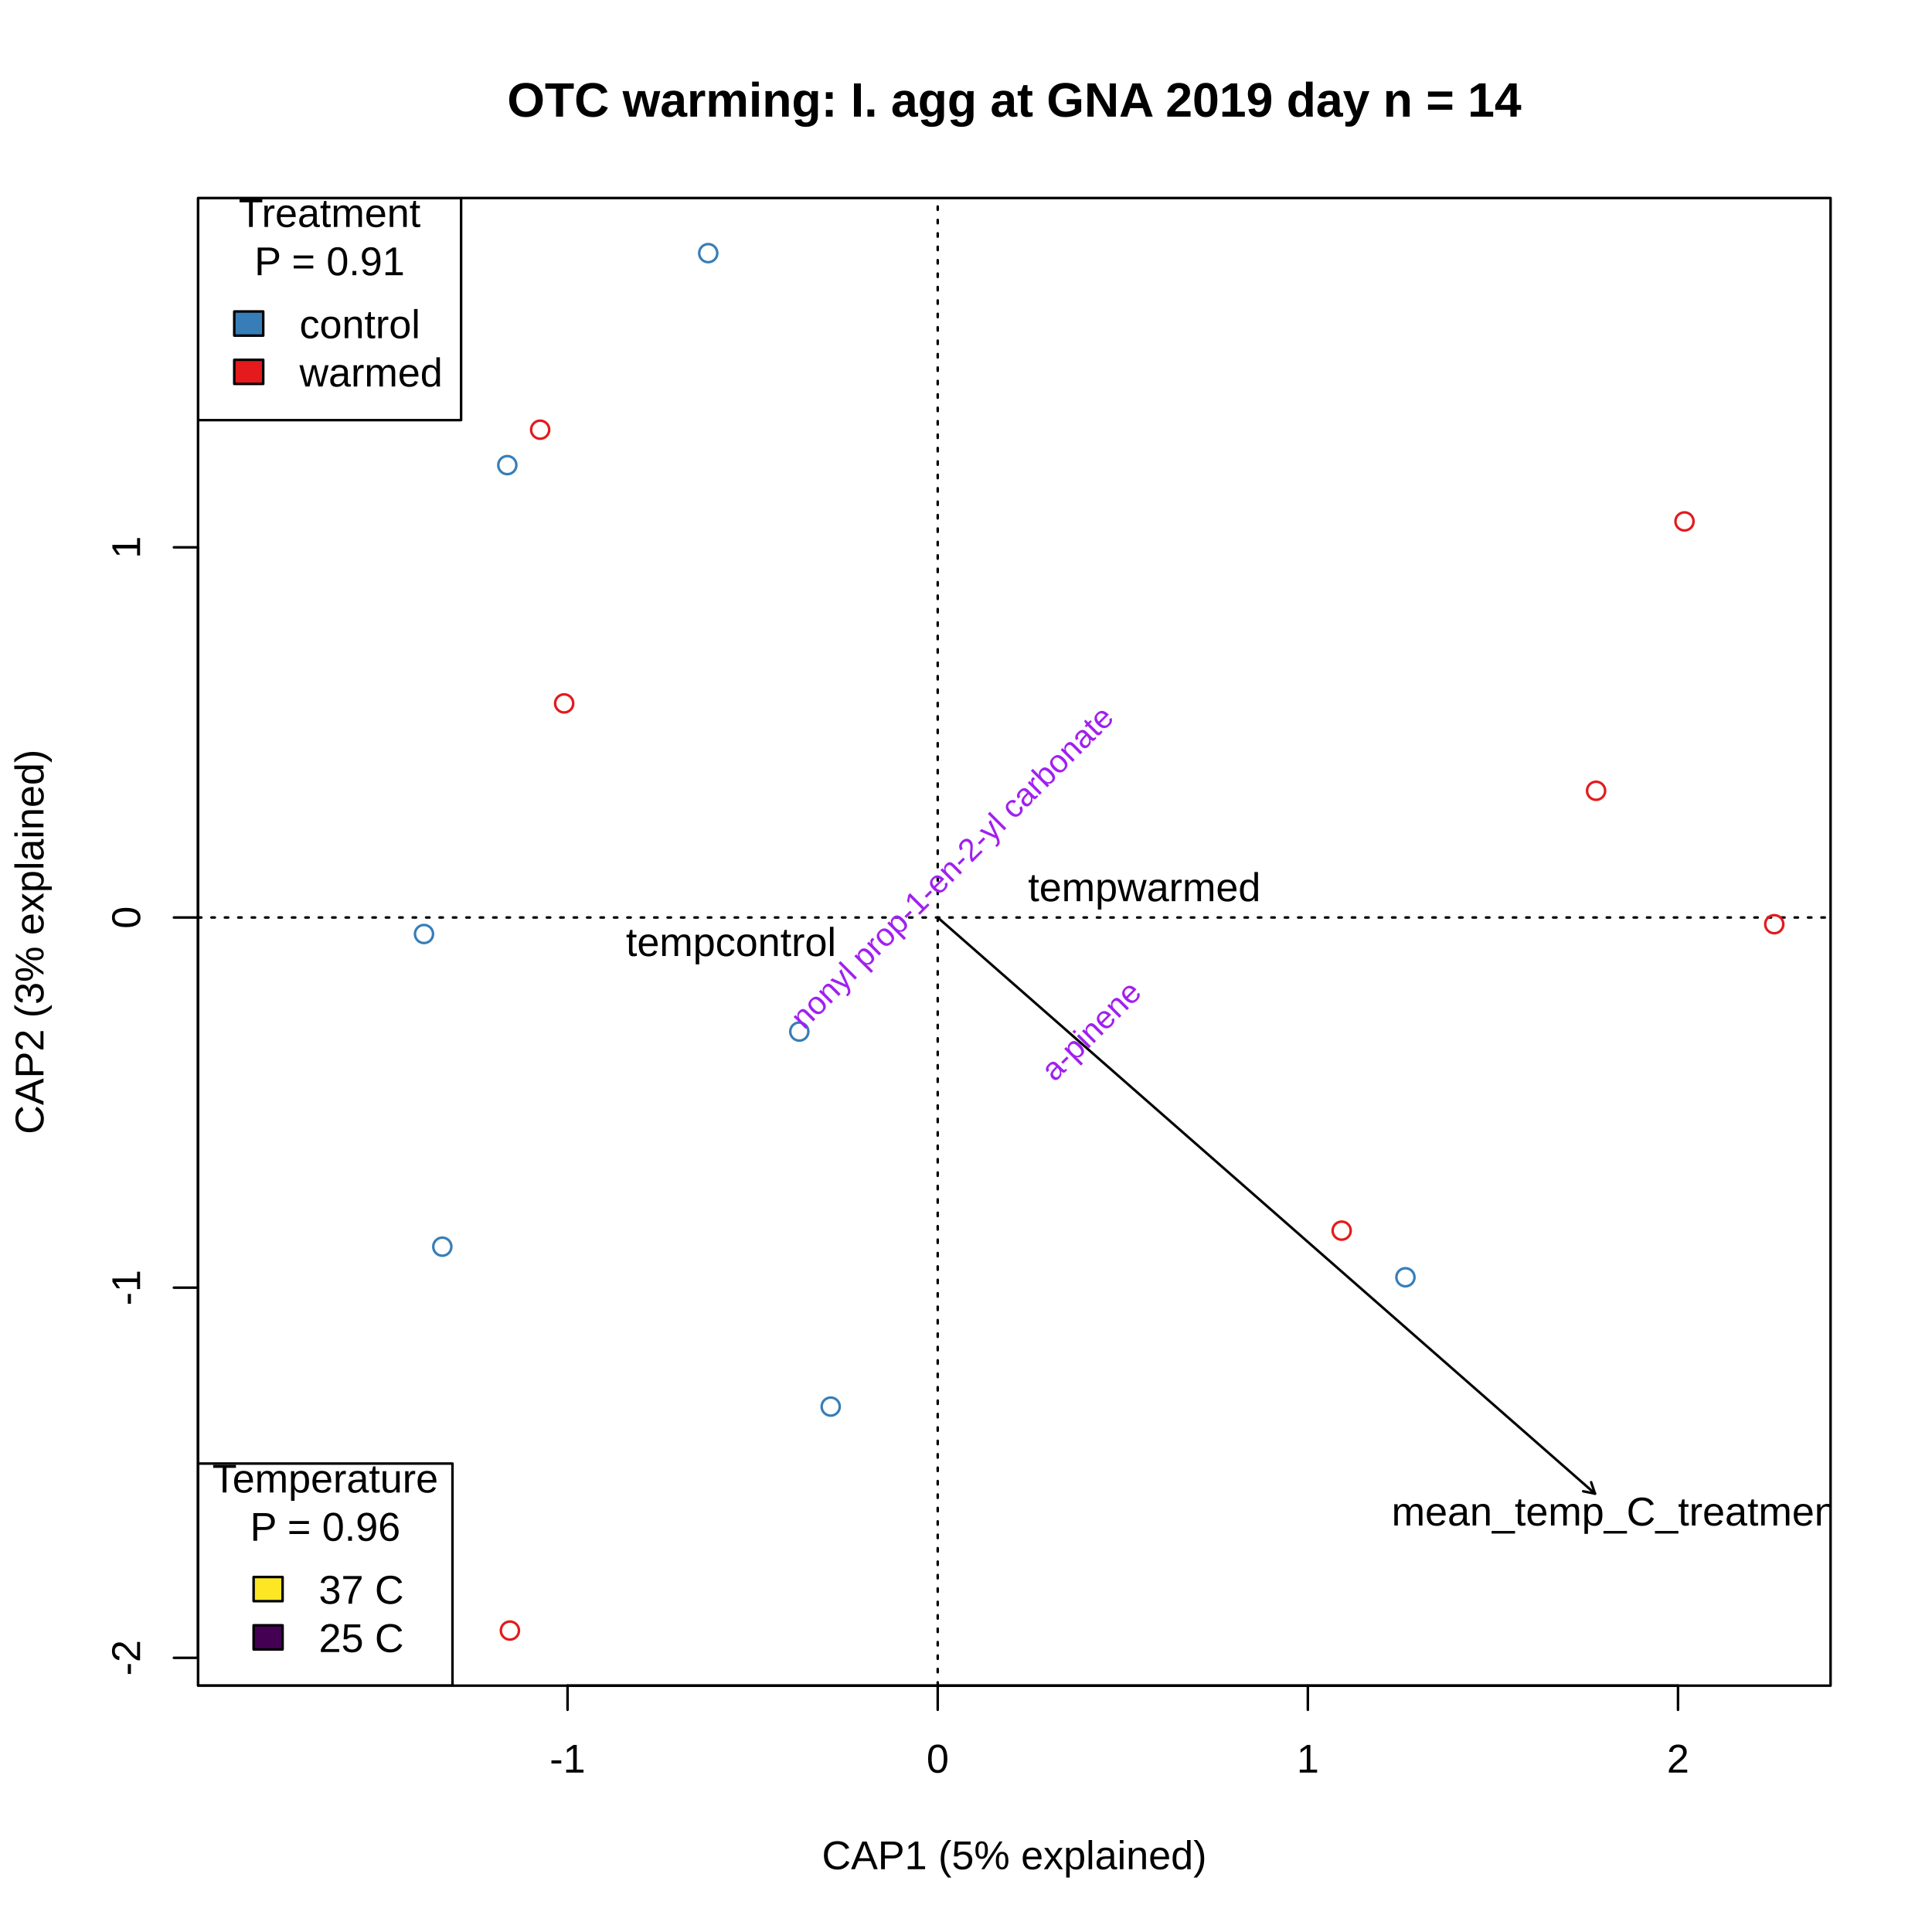
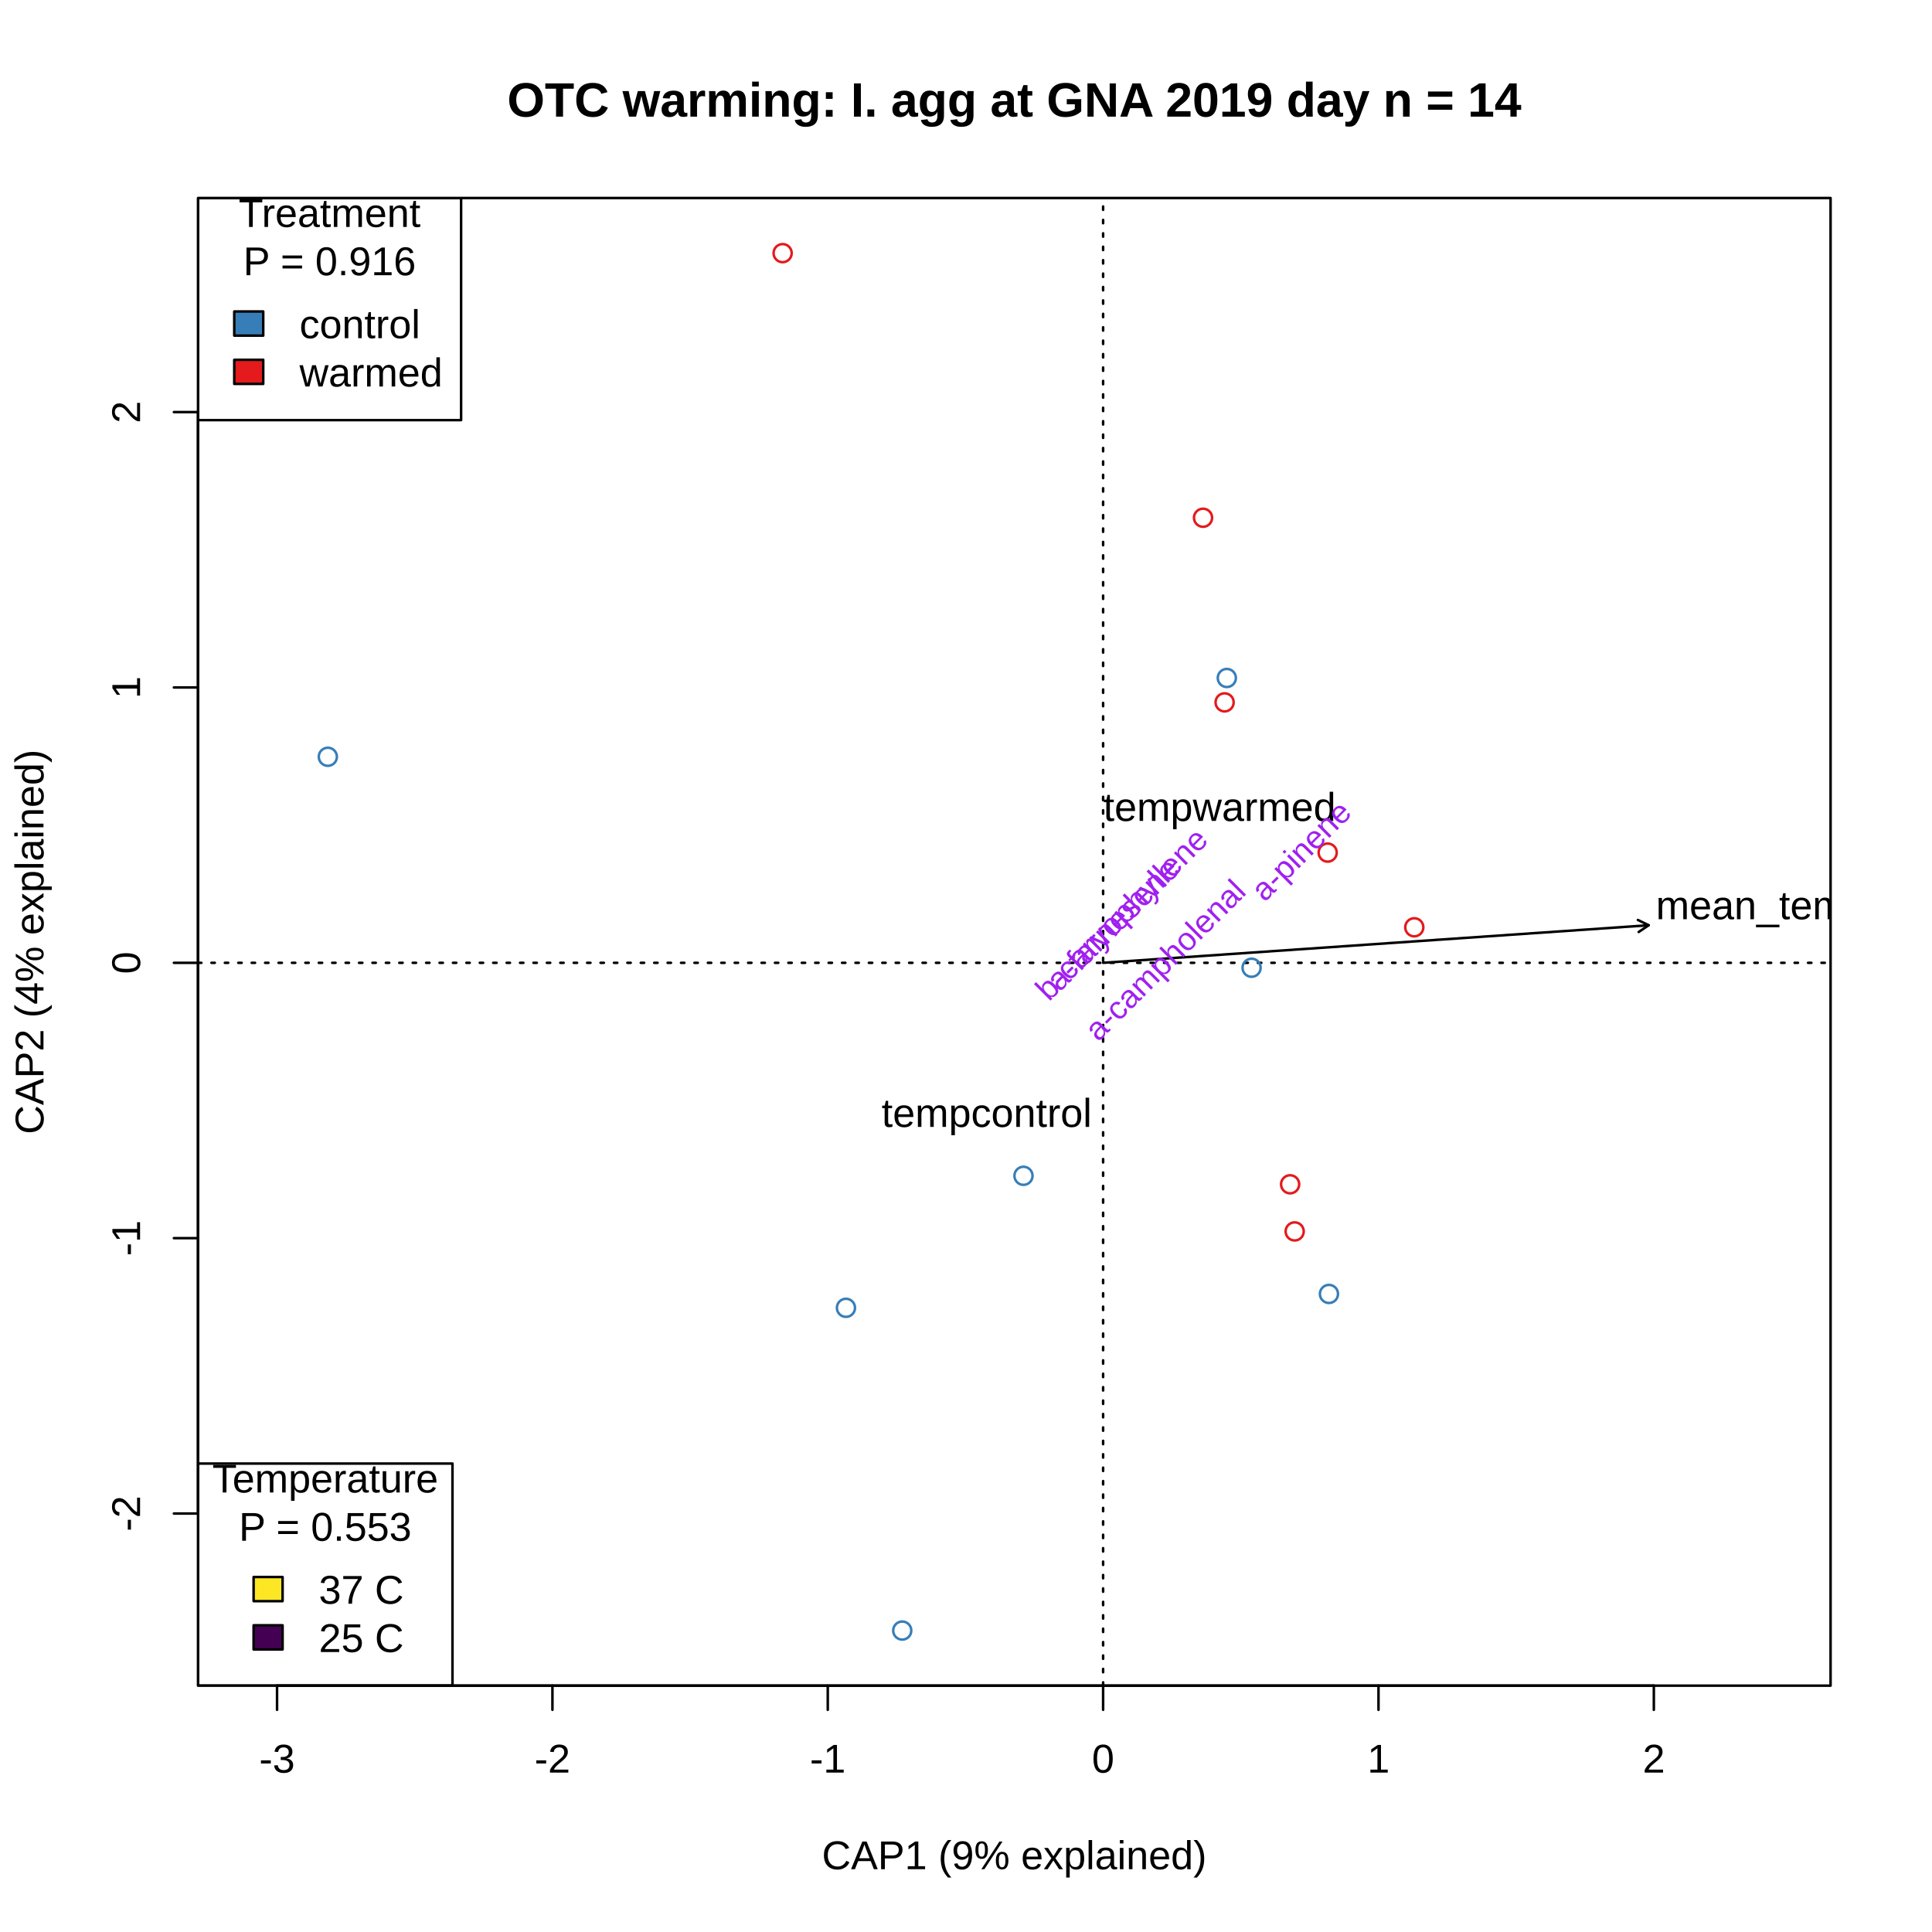
<svg xmlns="http://www.w3.org/2000/svg" class="svglite" width="576.00pt" height="576.00pt" viewBox="0 0 576.00 576.00">
  <defs>
    <style type="text/css">
    .svglite line, .svglite polyline, .svglite polygon, .svglite path, .svglite rect, .svglite circle {
      fill: none;
      stroke: #000000;
      stroke-linecap: round;
      stroke-linejoin: round;
      stroke-miterlimit: 10.00;
    }
    .svglite text {
      white-space: pre;
    }
  </style>
  </defs>
  <rect width="100%" height="100%" style="stroke: none; fill: #FFFFFF;" />
  <defs>
    <clipPath id="cpMC4wMHw1NzYuMDB8MC4wMHw1NzYuMDA=">
      <rect x="0.00" y="0.00" width="576.00" height="576.00" />
    </clipPath>
  </defs>
  <g clip-path="url(#cpMC4wMHw1NzYuMDB8MC4wMHw1NzYuMDA=)">
</g>
  <defs>
    <clipPath id="cpNTkuMDR8NTQ1Ljc2fDU5LjA0fDUwMi41Ng==">
      <rect x="59.04" y="59.04" width="486.72" height="443.52" />
    </clipPath>
  </defs>
  <g clip-path="url(#cpNTkuMDR8NTQ1Ljc2fDU5LjA0fDUwMi41Ng==)">
</g>
  <g clip-path="url(#cpMC4wMHw1NzYuMDB8MC4wMHw1NzYuMDA=)">
-     <line x1="169.21" y1="502.56" x2="500.28" y2="502.56" style="stroke-width: 0.75;" />
-     <line x1="169.21" y1="502.56" x2="169.21" y2="509.76" style="stroke-width: 0.75;" />
-     <line x1="279.57" y1="502.56" x2="279.57" y2="509.76" style="stroke-width: 0.75;" />
-     <line x1="389.92" y1="502.56" x2="389.92" y2="509.76" style="stroke-width: 0.75;" />
-     <line x1="500.28" y1="502.56" x2="500.28" y2="509.76" style="stroke-width: 0.75;" />
-     <text x="169.21" y="528.48" text-anchor="middle" style="font-size: 12.00px; font-family: &quot;Arial&quot;;">-1</text>
-     <text x="279.57" y="528.48" text-anchor="middle" style="font-size: 12.00px; font-family: &quot;Arial&quot;;">0</text>
-     <text x="389.92" y="528.48" text-anchor="middle" style="font-size: 12.00px; font-family: &quot;Arial&quot;;">1</text>
-     <text x="500.28" y="528.48" text-anchor="middle" style="font-size: 12.00px; font-family: &quot;Arial&quot;;">2</text>
-     <line x1="59.04" y1="494.26" x2="59.04" y2="163.18" style="stroke-width: 0.75;" />
-     <line x1="59.04" y1="494.26" x2="51.84" y2="494.26" style="stroke-width: 0.75;" />
-     <line x1="59.04" y1="383.90" x2="51.84" y2="383.90" style="stroke-width: 0.75;" />
-     <line x1="59.04" y1="273.54" x2="51.84" y2="273.54" style="stroke-width: 0.75;" />
-     <line x1="59.04" y1="163.18" x2="51.84" y2="163.18" style="stroke-width: 0.75;" />
-     <text transform="translate(41.76,494.26) rotate(-90)" text-anchor="middle" style="font-size: 12.00px; font-family: &quot;Arial&quot;;">-2</text>
-     <text transform="translate(41.76,383.90) rotate(-90)" text-anchor="middle" style="font-size: 12.00px; font-family: &quot;Arial&quot;;">-1</text>
-     <text transform="translate(41.76,273.54) rotate(-90)" text-anchor="middle" style="font-size: 12.00px; font-family: &quot;Arial&quot;;">0</text>
-     <text transform="translate(41.76,163.18) rotate(-90)" text-anchor="middle" style="font-size: 12.00px; font-family: &quot;Arial&quot;;">1</text>
+     <line x1="82.60" y1="502.56" x2="493.07" y2="502.56" style="stroke-width: 0.75;" />
+     <line x1="82.60" y1="502.56" x2="82.60" y2="509.76" style="stroke-width: 0.75;" />
+     <line x1="164.70" y1="502.56" x2="164.70" y2="509.76" style="stroke-width: 0.75;" />
+     <line x1="246.79" y1="502.56" x2="246.79" y2="509.76" style="stroke-width: 0.75;" />
+     <line x1="328.88" y1="502.56" x2="328.88" y2="509.76" style="stroke-width: 0.75;" />
+     <line x1="410.98" y1="502.56" x2="410.98" y2="509.76" style="stroke-width: 0.75;" />
+     <line x1="493.07" y1="502.56" x2="493.07" y2="509.76" style="stroke-width: 0.75;" />
+     <text x="82.60" y="528.48" text-anchor="middle" style="font-size: 12.00px; font-family: &quot;Arial&quot;;">-3</text>
+     <text x="164.70" y="528.48" text-anchor="middle" style="font-size: 12.00px; font-family: &quot;Arial&quot;;">-2</text>
+     <text x="246.79" y="528.48" text-anchor="middle" style="font-size: 12.00px; font-family: &quot;Arial&quot;;">-1</text>
+     <text x="328.88" y="528.48" text-anchor="middle" style="font-size: 12.00px; font-family: &quot;Arial&quot;;">0</text>
+     <text x="410.98" y="528.48" text-anchor="middle" style="font-size: 12.00px; font-family: &quot;Arial&quot;;">1</text>
+     <text x="493.07" y="528.48" text-anchor="middle" style="font-size: 12.00px; font-family: &quot;Arial&quot;;">2</text>
+     <line x1="59.04" y1="451.24" x2="59.04" y2="122.86" style="stroke-width: 0.75;" />
+     <line x1="59.04" y1="451.24" x2="51.84" y2="451.24" style="stroke-width: 0.75;" />
+     <line x1="59.04" y1="369.14" x2="51.84" y2="369.14" style="stroke-width: 0.75;" />
+     <line x1="59.04" y1="287.05" x2="51.84" y2="287.05" style="stroke-width: 0.75;" />
+     <line x1="59.04" y1="204.96" x2="51.84" y2="204.96" style="stroke-width: 0.75;" />
+     <line x1="59.04" y1="122.86" x2="51.84" y2="122.86" style="stroke-width: 0.75;" />
+     <text transform="translate(41.76,451.24) rotate(-90)" text-anchor="middle" style="font-size: 12.00px; font-family: &quot;Arial&quot;;">-2</text>
+     <text transform="translate(41.76,369.14) rotate(-90)" text-anchor="middle" style="font-size: 12.00px; font-family: &quot;Arial&quot;;">-1</text>
+     <text transform="translate(41.76,287.05) rotate(-90)" text-anchor="middle" style="font-size: 12.00px; font-family: &quot;Arial&quot;;">0</text>
+     <text transform="translate(41.76,204.96) rotate(-90)" text-anchor="middle" style="font-size: 12.00px; font-family: &quot;Arial&quot;;">1</text>
+     <text transform="translate(41.76,122.86) rotate(-90)" text-anchor="middle" style="font-size: 12.00px; font-family: &quot;Arial&quot;;">2</text>
    <polygon points="59.04,502.56 545.76,502.56 545.76,59.04 59.04,59.04 " style="stroke-width: 0.75;" />
-     <text x="302.40" y="557.28" text-anchor="middle" style="font-size: 12.00px; font-family: &quot;Arial&quot;;">CAP1 (5% explained)</text>
-     <text transform="translate(12.96,280.80) rotate(-90)" text-anchor="middle" style="font-size: 12.00px; font-family: &quot;Arial&quot;;">CAP2 (3% explained)</text>
+     <text x="302.40" y="557.28" text-anchor="middle" style="font-size: 12.00px; font-family: &quot;Arial&quot;;">CAP1 (9% explained)</text>
+     <text transform="translate(12.96,280.80) rotate(-90)" text-anchor="middle" style="font-size: 12.00px; font-family: &quot;Arial&quot;;">CAP2 (4% explained)</text>
  </g>
  <g clip-path="url(#cpNTkuMDR8NTQ1Ljc2fDU5LjA0fDUwMi41Ng==)">
-     <line x1="59.04" y1="273.54" x2="545.76" y2="273.54" style="stroke-width: 0.75; stroke-dasharray: 1.00,3.00;" />
-     <line x1="279.57" y1="502.56" x2="279.57" y2="59.04" style="stroke-width: 0.75; stroke-dasharray: 1.00,3.00;" />
+     <line x1="59.04" y1="287.05" x2="545.76" y2="287.05" style="stroke-width: 0.75; stroke-dasharray: 1.00,3.00;" />
+     <line x1="328.88" y1="502.56" x2="328.88" y2="59.04" style="stroke-width: 0.75; stroke-dasharray: 1.00,3.00;" />
  </g>
  <g clip-path="url(#cpMC4wMHw1NzYuMDB8MC4wMHw1NzYuMDA=)">
    <text x="302.40" y="34.77" text-anchor="middle" style="font-size: 14.40px; font-weight: bold; font-family: &quot;Arial&quot;;">OTC warming: I. agg at GNA 2019 day n = 14</text>
  </g>
  <g clip-path="url(#cpNTkuMDR8NTQ1Ljc2fDU5LjA0fDUwMi41Ng==)">
    <rect x="59.04" y="59.04" width="78.43" height="66.22" style="stroke-width: 0.75;" />
    <rect x="69.84" y="92.86" width="8.64" height="7.20" style="stroke-width: 0.75; fill: #377EB8;" />
    <rect x="69.84" y="107.26" width="8.64" height="7.20" style="stroke-width: 0.75; fill: #E41A1C;" />
    <text x="98.26" y="67.66" text-anchor="middle" style="font-size: 12.00px; font-family: &quot;Arial&quot;;">Treatment </text>
-     <text x="98.26" y="82.06" text-anchor="middle" style="font-size: 12.00px; font-family: &quot;Arial&quot;;">P = 0.91</text>
+     <text x="98.26" y="82.06" text-anchor="middle" style="font-size: 12.00px; font-family: &quot;Arial&quot;;">P = 0.916</text>
    <text x="89.28" y="100.83" style="font-size: 12.00px; font-family: &quot;Arial&quot;;">control</text>
    <text x="89.28" y="115.23" style="font-size: 12.00px; font-family: &quot;Arial&quot;;">warmed</text>
    <rect x="59.04" y="436.34" width="75.86" height="66.22" style="stroke-width: 0.75;" />
    <rect x="75.61" y="470.16" width="8.64" height="7.20" style="stroke-width: 0.75; fill: #FDE725;" />
    <rect x="75.61" y="484.56" width="8.64" height="7.20" style="stroke-width: 0.75; fill: #440154;" />
    <text x="96.97" y="444.96" text-anchor="middle" style="font-size: 12.00px; font-family: &quot;Arial&quot;;">Temperature </text>
-     <text x="96.97" y="459.36" text-anchor="middle" style="font-size: 12.00px; font-family: &quot;Arial&quot;;">P = 0.96</text>
+     <text x="96.97" y="459.36" text-anchor="middle" style="font-size: 12.00px; font-family: &quot;Arial&quot;;">P = 0.553</text>
    <text x="95.05" y="478.13" style="font-size: 12.00px; font-family: &quot;Arial&quot;;">37  C</text>
    <text x="95.05" y="492.53" style="font-size: 12.00px; font-family: &quot;Arial&quot;;">25  C</text>
-     <circle cx="151.25" cy="138.67" r="2.70" style="stroke-width: 0.75; stroke: #377EB8;" />
-     <circle cx="247.66" cy="419.36" r="2.70" style="stroke-width: 0.75; stroke: #377EB8;" />
-     <circle cx="126.41" cy="278.46" r="2.70" style="stroke-width: 0.75; stroke: #377EB8;" />
-     <circle cx="131.87" cy="371.68" r="2.70" style="stroke-width: 0.75; stroke: #377EB8;" />
-     <circle cx="238.30" cy="307.55" r="2.70" style="stroke-width: 0.75; stroke: #377EB8;" />
-     <circle cx="211.15" cy="75.47" r="2.70" style="stroke-width: 0.75; stroke: #377EB8;" />
-     <circle cx="502.21" cy="155.45" r="2.70" style="stroke-width: 0.75; stroke: #E41A1C;" />
-     <circle cx="475.85" cy="235.76" r="2.70" style="stroke-width: 0.75; stroke: #E41A1C;" />
-     <circle cx="419.01" cy="380.80" r="2.70" style="stroke-width: 0.75; stroke: #377EB8;" />
-     <circle cx="400.00" cy="366.90" r="2.70" style="stroke-width: 0.75; stroke: #E41A1C;" />
-     <circle cx="168.20" cy="209.71" r="2.70" style="stroke-width: 0.75; stroke: #E41A1C;" />
-     <circle cx="161.04" cy="128.11" r="2.70" style="stroke-width: 0.75; stroke: #E41A1C;" />
-     <circle cx="528.97" cy="275.54" r="2.70" style="stroke-width: 0.75; stroke: #E41A1C;" />
-     <circle cx="152.02" cy="486.13" r="2.70" style="stroke-width: 0.75; stroke: #E41A1C;" />
-     <text x="217.95" y="285.02" text-anchor="middle" style="font-size: 12.00px; font-family: &quot;Arial&quot;;">tempcontrol</text>
-     <text x="341.18" y="268.68" text-anchor="middle" style="font-size: 12.00px; font-family: &quot;Arial&quot;;">tempwarmed</text>
-     <line x1="279.57" y1="273.54" x2="475.53" y2="445.31" style="stroke-width: 0.75;" />
-     <polyline points="472.00,444.60 475.53,445.31 474.37,441.90 " style="stroke-width: 0.75;" />
-     <text x="482.91" y="454.81" text-anchor="middle" style="font-size: 12.00px; font-family: &quot;Arial&quot;;">mean_temp_C_treatment</text>
-     <text transform="translate(288.27,270.27) rotate(-45)" text-anchor="middle" style="font-size: 9.60px;fill: none; font-family: &quot;Arial&quot;;">a-farnesene</text>
-     <text transform="translate(287.45,268.75) rotate(-45)" text-anchor="middle" style="font-size: 9.60px;fill: none; font-family: &quot;Arial&quot;;">b-myrcene</text>
-     <text transform="translate(284.55,276.32) rotate(-45)" text-anchor="middle" style="font-size: 9.60px;fill: none; font-family: &quot;Arial&quot;;">(E)-b-ocimene</text>
-     <text transform="translate(281.44,275.41) rotate(-45)" text-anchor="middle" style="font-size: 9.60px;fill: none; font-family: &quot;Arial&quot;;">g-terpinene</text>
-     <text transform="translate(327.59,309.57) rotate(-45)" text-anchor="middle" style="font-size: 9.60px;fill: #A020F0; font-family: &quot;Arial&quot;;">a-pinene</text>
-     <text transform="translate(283.93,272.19) rotate(-45)" text-anchor="middle" style="font-size: 9.60px;fill: none; font-family: &quot;Arial&quot;;">bergamotene</text>
-     <text transform="translate(283.61,277.07) rotate(-45)" text-anchor="middle" style="font-size: 9.60px;fill: none; font-family: &quot;Arial&quot;;">(3E)-4,8-dimethylnona-1,3,7-triene</text>
-     <text transform="translate(281.44,275.41) rotate(-45)" text-anchor="middle" style="font-size: 9.60px;fill: none; font-family: &quot;Arial&quot;;">2-hexyldecan-1-ol</text>
-     <text transform="translate(281.44,275.41) rotate(-45)" text-anchor="middle" style="font-size: 9.60px;fill: none; font-family: &quot;Arial&quot;;">(1Z,4Z,7Z)-1,5,9,9-tetramethylcycloundeca-1,4,7-triene</text>
-     <text transform="translate(289.68,280.66) rotate(-45)" text-anchor="middle" style="font-size: 9.60px;fill: none; font-family: &quot;Arial&quot;;">(E)-hex-2-enal</text>
-     <text transform="translate(281.74,276.43) rotate(-45)" text-anchor="middle" style="font-size: 9.60px;fill: none; font-family: &quot;Arial&quot;;">(2E)-2,7-dimethylocta-2,6-dien-1-ol</text>
-     <text transform="translate(280.95,285.70) rotate(-45)" text-anchor="middle" style="font-size: 9.60px;fill: none; font-family: &quot;Arial&quot;;">(E)-hex-3-en-1-ol</text>
-     <text transform="translate(279.82,280.37) rotate(-45)" text-anchor="middle" style="font-size: 9.60px;fill: none; font-family: &quot;Arial&quot;;">[(E)-hex-3-enyl] acetate</text>
-     <text transform="translate(286.03,277.98) rotate(-45)" text-anchor="middle" style="font-size: 9.60px;fill: none; font-family: &quot;Arial&quot;;">pseudoionone</text>
-     <text transform="translate(281.50,275.48) rotate(-45)" text-anchor="middle" style="font-size: 9.60px;fill: none; font-family: &quot;Arial&quot;;">methyl benzoate</text>
-     <text transform="translate(292.77,271.86) rotate(-45)" text-anchor="middle" style="font-size: 9.60px;fill: none; font-family: &quot;Arial&quot;;">b-caryophyllene</text>
-     <text transform="translate(281.44,275.41) rotate(-45)" text-anchor="middle" style="font-size: 9.60px;fill: none; font-family: &quot;Arial&quot;;">[(Z)-hex-3-enyl] butanoate</text>
-     <text transform="translate(286.14,260.82) rotate(-45)" text-anchor="middle" style="font-size: 9.60px;fill: #A020F0; font-family: &quot;Arial&quot;;">nonyl prop-1-en-2-yl carbonate</text>
-     <text transform="translate(280.76,274.74) rotate(-45)" text-anchor="middle" style="font-size: 9.60px;fill: none; font-family: &quot;Arial&quot;;">a-copaene</text>
-     <text transform="translate(281.44,275.41) rotate(-45)" text-anchor="middle" style="font-size: 9.60px;fill: none; font-family: &quot;Arial&quot;;">nonylcyclopropane</text>
-     <text transform="translate(285.88,275.01) rotate(-45)" text-anchor="middle" style="font-size: 9.60px;fill: none; font-family: &quot;Arial&quot;;">a-terpineol</text>
-     <text transform="translate(284.07,274.07) rotate(-45)" text-anchor="middle" style="font-size: 9.60px;fill: none; font-family: &quot;Arial&quot;;">linalool</text>
-     <text transform="translate(281.44,275.41) rotate(-45)" text-anchor="middle" style="font-size: 9.60px;fill: none; font-family: &quot;Arial&quot;;">3,5-dimethyloctane</text>
-     <text transform="translate(281.36,274.33) rotate(-45)" text-anchor="middle" style="font-size: 9.60px;fill: none; font-family: &quot;Arial&quot;;">petasitene</text>
-     <text transform="translate(280.22,278.67) rotate(-45)" text-anchor="middle" style="font-size: 9.60px;fill: none; font-family: &quot;Arial&quot;;">trans-a-bergamotene</text>
-     <text transform="translate(283.47,274.52) rotate(-45)" text-anchor="middle" style="font-size: 9.60px;fill: none; font-family: &quot;Arial&quot;;">(Z)-b-ocimene</text>
-     <text transform="translate(288.64,274.55) rotate(-45)" text-anchor="middle" style="font-size: 9.60px;fill: none; font-family: &quot;Arial&quot;;">a-campholenal</text>
-     <text transform="translate(281.36,272.33) rotate(-45)" text-anchor="middle" style="font-size: 9.60px;fill: none; font-family: &quot;Arial&quot;;">2-methylbenzonitrile</text>
-     <text transform="translate(281.44,275.41) rotate(-45)" text-anchor="middle" style="font-size: 9.60px;fill: none; font-family: &quot;Arial&quot;;">3-methylbutanal oxime</text>
-     <text transform="translate(281.15,275.06) rotate(-45)" text-anchor="middle" style="font-size: 9.60px;fill: none; font-family: &quot;Arial&quot;;">indole</text>
+     <circle cx="97.74" cy="225.62" r="2.70" style="stroke-width: 0.75; stroke: #377EB8;" />
+     <circle cx="365.76" cy="202.13" r="2.70" style="stroke-width: 0.75; stroke: #377EB8;" />
+     <circle cx="305.14" cy="350.55" r="2.70" style="stroke-width: 0.75; stroke: #377EB8;" />
+     <circle cx="268.99" cy="486.13" r="2.70" style="stroke-width: 0.75; stroke: #377EB8;" />
+     <circle cx="396.21" cy="385.77" r="2.70" style="stroke-width: 0.75; stroke: #377EB8;" />
+     <circle cx="252.21" cy="389.91" r="2.70" style="stroke-width: 0.75; stroke: #377EB8;" />
+     <circle cx="365.10" cy="209.40" r="2.70" style="stroke-width: 0.75; stroke: #E41A1C;" />
+     <circle cx="358.67" cy="154.36" r="2.70" style="stroke-width: 0.75; stroke: #E41A1C;" />
+     <circle cx="373.14" cy="288.52" r="2.70" style="stroke-width: 0.75; stroke: #377EB8;" />
+     <circle cx="421.65" cy="276.46" r="2.70" style="stroke-width: 0.75; stroke: #E41A1C;" />
+     <circle cx="384.63" cy="353.08" r="2.70" style="stroke-width: 0.75; stroke: #E41A1C;" />
+     <circle cx="233.33" cy="75.47" r="2.70" style="stroke-width: 0.75; stroke: #E41A1C;" />
+     <circle cx="395.83" cy="254.19" r="2.70" style="stroke-width: 0.75; stroke: #E41A1C;" />
+     <circle cx="385.99" cy="367.13" r="2.70" style="stroke-width: 0.75; stroke: #E41A1C;" />
+     <text x="294.17" y="335.97" text-anchor="middle" style="font-size: 12.00px; font-family: &quot;Arial&quot;;">tempcontrol</text>
+     <text x="363.60" y="244.75" text-anchor="middle" style="font-size: 12.00px; font-family: &quot;Arial&quot;;">tempwarmed</text>
+     <line x1="328.88" y1="287.05" x2="491.54" y2="275.85" style="stroke-width: 0.75;" />
+     <polyline points="488.55,277.86 491.54,275.85 488.31,274.27 " style="stroke-width: 0.75;" />
+     <text x="561.72" y="274.06" text-anchor="middle" style="font-size: 12.00px; font-family: &quot;Arial&quot;;">mean_temp_C_treatment</text>
+     <text transform="translate(334.03,277.79) rotate(-45)" text-anchor="middle" style="font-size: 9.60px;fill: #A020F0; font-family: &quot;Arial&quot;;">a-farnesene</text>
+     <text transform="translate(336.52,293.41) rotate(-45)" text-anchor="middle" style="font-size: 9.60px;fill: none; font-family: &quot;Arial&quot;;">b-myrcene</text>
+     <text transform="translate(333.88,287.03) rotate(-45)" text-anchor="middle" style="font-size: 9.60px;fill: none; font-family: &quot;Arial&quot;;">(E)-b-ocimene</text>
+     <text transform="translate(329.21,289.70) rotate(-45)" text-anchor="middle" style="font-size: 9.60px;fill: none; font-family: &quot;Arial&quot;;">g-terpinene</text>
+     <text transform="translate(390.23,255.92) rotate(-45)" text-anchor="middle" style="font-size: 9.60px;fill: #A020F0; font-family: &quot;Arial&quot;;">a-pinene</text>
+     <text transform="translate(329.86,287.50) rotate(-45)" text-anchor="middle" style="font-size: 9.60px;fill: none; font-family: &quot;Arial&quot;;">trans-b-bergamotene</text>
+     <text transform="translate(332.27,287.92) rotate(-45)" text-anchor="middle" style="font-size: 9.60px;fill: none; font-family: &quot;Arial&quot;;">(3E)-4,8-dimethylnona-1,3,7-triene</text>
+     <text transform="translate(333.05,284.02) rotate(-45)" text-anchor="middle" style="font-size: 9.60px;fill: none; font-family: &quot;Arial&quot;;">(1Z,4Z,7Z)-1,5,9,9-tetramethylcycloundeca-1,4,7-triene</text>
+     <text transform="translate(337.59,287.76) rotate(-45)" text-anchor="middle" style="font-size: 9.60px;fill: none; font-family: &quot;Arial&quot;;">(E)-hex-2-enal</text>
+     <text transform="translate(344.28,289.93) rotate(-45)" text-anchor="middle" style="font-size: 9.60px;fill: none; font-family: &quot;Arial&quot;;">(2E)-2,7-dimethylocta-2,6-dien-1-ol</text>
+     <text transform="translate(336.06,294.28) rotate(-45)" text-anchor="middle" style="font-size: 9.60px;fill: none; font-family: &quot;Arial&quot;;">(E)-hex-3-en-1-ol</text>
+     <text transform="translate(331.91,296.58) rotate(-45)" text-anchor="middle" style="font-size: 9.60px;fill: none; font-family: &quot;Arial&quot;;">[(E)-hex-3-enyl] acetate</text>
+     <text transform="translate(334.50,286.42) rotate(-45)" text-anchor="middle" style="font-size: 9.60px;fill: none; font-family: &quot;Arial&quot;;">pseudoionone</text>
+     <text transform="translate(330.68,289.38) rotate(-45)" text-anchor="middle" style="font-size: 9.60px;fill: none; font-family: &quot;Arial&quot;;">methyl benzoate</text>
+     <text transform="translate(336.69,274.81) rotate(-45)" text-anchor="middle" style="font-size: 9.60px;fill: #A020F0; font-family: &quot;Arial&quot;;">b-caryophyllene</text>
+     <text transform="translate(328.20,297.54) rotate(-45)" text-anchor="middle" style="font-size: 9.60px;fill: none; font-family: &quot;Arial&quot;;">[(E)-hex-3-enyl] butanoate</text>
+     <text transform="translate(332.99,288.70) rotate(-45)" text-anchor="middle" style="font-size: 9.60px;fill: none; font-family: &quot;Arial&quot;;">[(Z)-hex-3-enyl] butanoate</text>
+     <text transform="translate(330.51,292.39) rotate(-45)" text-anchor="middle" style="font-size: 9.60px;fill: none; font-family: &quot;Arial&quot;;">cis-a-bergamotene</text>
+     <text transform="translate(329.37,290.11) rotate(-45)" text-anchor="middle" style="font-size: 9.60px;fill: none; font-family: &quot;Arial&quot;;">a-copaene</text>
+     <text transform="translate(334.15,287.02) rotate(-45)" text-anchor="middle" style="font-size: 9.60px;fill: none; font-family: &quot;Arial&quot;;">a-terpineol</text>
+     <text transform="translate(333.03,291.36) rotate(-45)" text-anchor="middle" style="font-size: 9.60px;fill: none; font-family: &quot;Arial&quot;;">linalool</text>
+     <text transform="translate(330.48,288.54) rotate(-45)" text-anchor="middle" style="font-size: 9.60px;fill: none; font-family: &quot;Arial&quot;;">petasitene</text>
+     <text transform="translate(332.22,283.99) rotate(-45)" text-anchor="middle" style="font-size: 9.60px;fill: none; font-family: &quot;Arial&quot;;">trans-a-bergamotene</text>
+     <text transform="translate(333.90,288.23) rotate(-45)" text-anchor="middle" style="font-size: 9.60px;fill: none; font-family: &quot;Arial&quot;;">(Z)-b-ocimene</text>
+     <text transform="translate(349.69,288.53) rotate(-45)" text-anchor="middle" style="font-size: 9.60px;fill: #A020F0; font-family: &quot;Arial&quot;;">a-campholenal</text>
+     <text transform="translate(328.82,286.30) rotate(-45)" text-anchor="middle" style="font-size: 9.60px;fill: none; font-family: &quot;Arial&quot;;">2-methylbenzonitrile</text>
+     <text transform="translate(329.50,284.22) rotate(-45)" text-anchor="middle" style="font-size: 9.60px;fill: none; font-family: &quot;Arial&quot;;">3-methylbutanal oxime</text>
+     <text transform="translate(330.39,290.46) rotate(-45)" text-anchor="middle" style="font-size: 9.60px;fill: none; font-family: &quot;Arial&quot;;">indole</text>
  </g>
</svg>
